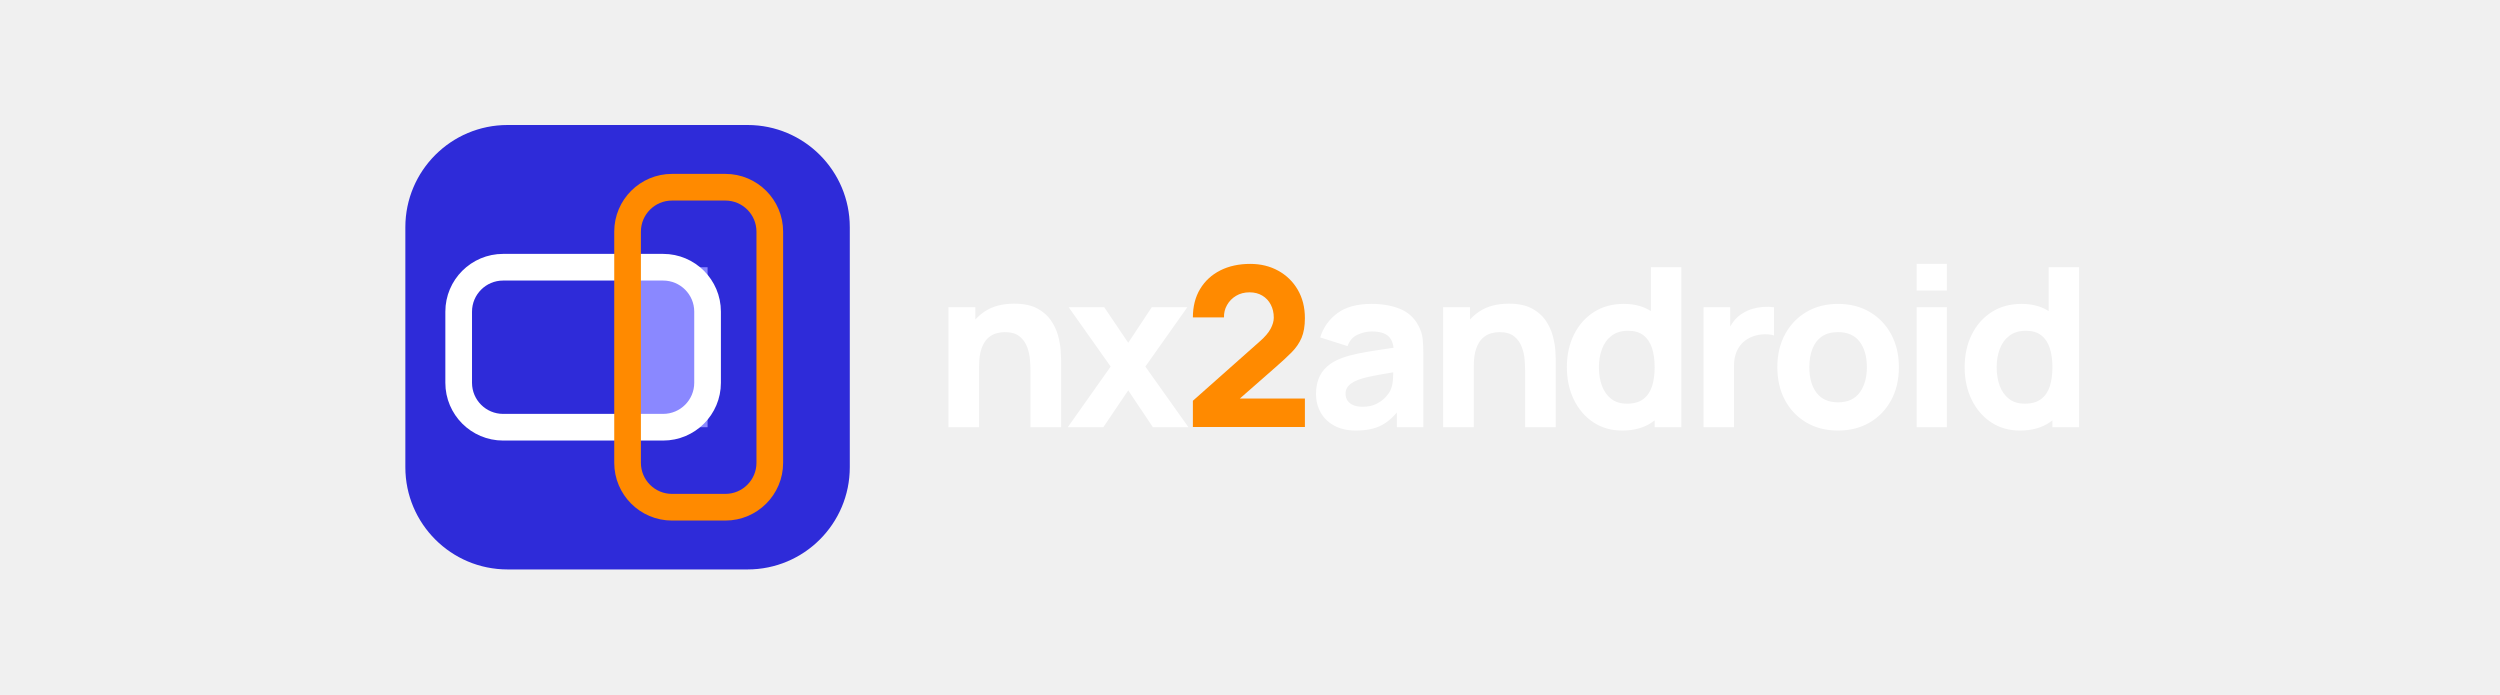
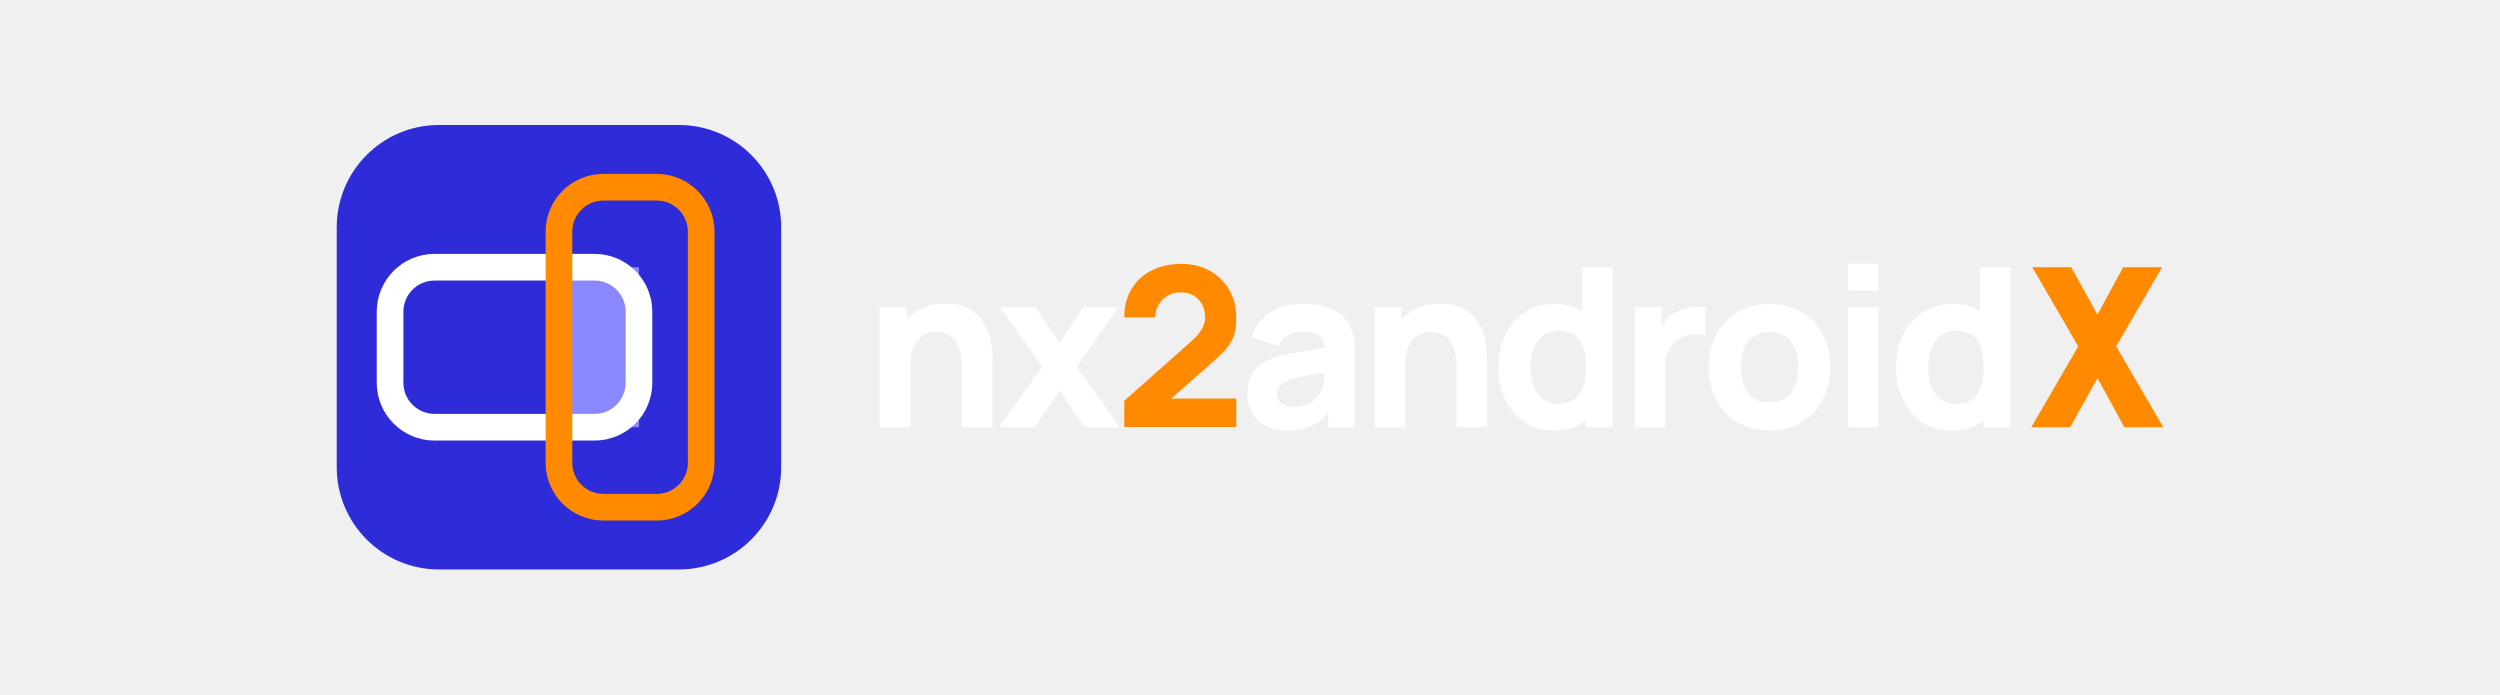
- <svg xmlns="http://www.w3.org/2000/svg" width="720" height="200" viewBox="0 0 720 200" role="img" aria-label="nx2android">
-   <g transform="translate(116.74 36) scale(1.28)">
-     <rect width="100" height="100" rx="23" fill="#2E2BD9" />
-     <rect x="50" y="32" width="18" height="36" fill="#8A88FF" />
-     <rect x="12" y="32" width="56" height="36" rx="10" fill="none" stroke="#FFFFFF" stroke-width="6" />
-     <rect x="50" y="14" width="32" height="72" rx="10" fill="none" stroke="#FF8A00" stroke-width="6" />
+ <svg xmlns="http://www.w3.org/2000/svg" width="720" height="200" viewBox="0 0 720 200" role="img" aria-label="nx2androidX">
+   <g transform="translate(-19.76 0)">
+     <g transform="translate(116.74 36) scale(1.28)">
+       <rect width="100" height="100" rx="23" fill="#2E2BD9" />
+       <rect x="50" y="32" width="18" height="36" fill="#8A88FF" />
+       <rect x="12" y="32" width="56" height="36" rx="10" fill="none" stroke="#FFFFFF" stroke-width="6" />
+       <rect x="50" y="14" width="32" height="72" rx="10" fill="none" stroke="#FF8A00" stroke-width="6" />
+     </g>
+     <path fill="#FFFFFF" d="M296.77 123.04V106.72Q296.77 105.54 296.64 103.7Q296.51 101.86 295.84 100Q295.17 98.14 293.65 96.9Q292.13 95.65 289.34 95.65Q288.22 95.65 286.94 96Q285.66 96.35 284.54 97.36Q283.42 98.37 282.7 100.32Q281.98 102.27 281.98 105.5L276.99 103.14Q276.99 99.04 278.66 95.46Q280.32 91.87 283.66 89.66Q287.01 87.46 292.1 87.46Q296.16 87.46 298.72 88.83Q301.28 90.21 302.7 92.32Q304.13 94.43 304.74 96.72Q305.34 99.01 305.47 100.9Q305.6 102.78 305.6 103.65V123.04ZM273.15 123.04V88.48H280.9V99.94H281.98V123.04ZM307.52 123.04 319.87 105.57 307.78 88.48H318.02L324.93 98.72L331.71 88.48H341.95L329.86 105.57L342.27 123.04H332.03L324.93 112.42L317.76 123.04ZM390.53 124Q386.82 124 384.24 122.58Q381.66 121.15 380.34 118.77Q379.01 116.38 379.01 113.5Q379.01 111.1 379.74 109.12Q380.48 107.14 382.13 105.62Q383.78 104.1 386.56 103.07Q388.48 102.37 391.14 101.82Q393.79 101.28 397.15 100.78Q400.51 100.29 404.54 99.68L401.41 101.41Q401.41 98.34 399.94 96.9Q398.46 95.46 395.01 95.46Q393.09 95.46 391.01 96.38Q388.93 97.31 388.1 99.68L380.22 97.18Q381.54 92.9 385.15 90.21Q388.77 87.52 395.01 87.52Q399.58 87.52 403.14 88.93Q406.69 90.34 408.51 93.79Q409.54 95.71 409.73 97.63Q409.92 99.55 409.92 101.92V123.04H402.3V115.94L403.39 117.41Q400.86 120.9 397.94 122.45Q395.01 124 390.53 124ZM392.38 117.15Q394.78 117.15 396.43 116.3Q398.08 115.46 399.06 114.37Q400.03 113.28 400.38 112.54Q401.06 111.14 401.17 109.26Q401.28 107.39 401.28 106.14L403.84 106.78Q399.97 107.42 397.57 107.86Q395.17 108.29 393.7 108.64Q392.22 108.99 391.1 109.41Q389.82 109.92 389.04 110.51Q388.26 111.1 387.89 111.81Q387.52 112.51 387.52 113.38Q387.52 114.56 388.11 115.41Q388.7 116.26 389.79 116.7Q390.88 117.15 392.38 117.15ZM439.23 123.04V106.72Q439.23 105.54 439.1 103.7Q438.98 101.86 438.3 100Q437.63 98.14 436.11 96.9Q434.59 95.65 431.81 95.65Q430.69 95.65 429.41 96Q428.13 96.35 427.01 97.36Q425.89 98.37 425.17 100.32Q424.45 102.27 424.45 105.5L419.46 103.14Q419.46 99.04 421.12 95.46Q422.78 91.87 426.13 89.66Q429.47 87.46 434.56 87.46Q438.62 87.46 441.18 88.83Q443.74 90.21 445.17 92.32Q446.59 94.43 447.2 96.72Q447.81 99.01 447.94 100.9Q448.06 102.78 448.06 103.65V123.04ZM415.62 123.04V88.48H423.36V99.94H424.45V123.04ZM467.2 124Q462.43 124 458.85 121.6Q455.26 119.2 453.26 115.07Q451.26 110.94 451.26 105.76Q451.26 100.48 453.3 96.37Q455.33 92.26 459.01 89.89Q462.69 87.52 467.65 87.52Q472.58 87.52 475.94 89.92Q479.3 92.32 481.02 96.45Q482.75 100.58 482.75 105.76Q482.75 110.94 481.01 115.07Q479.26 119.2 475.81 121.6Q472.35 124 467.2 124ZM468.61 116.26Q471.52 116.26 473.26 114.94Q475.01 113.63 475.78 111.26Q476.54 108.9 476.54 105.76Q476.54 102.62 475.78 100.26Q475.01 97.89 473.33 96.58Q471.65 95.26 468.93 95.26Q466.02 95.26 464.14 96.69Q462.27 98.11 461.38 100.5Q460.48 102.88 460.48 105.76Q460.48 108.67 461.34 111.06Q462.21 113.44 464 114.85Q465.79 116.26 468.61 116.26ZM476.54 123.04V99.36H475.46V76.96H484.22V123.04ZM490.62 123.04V88.48H498.3V96.93L497.47 95.84Q498.14 94.05 499.26 92.58Q500.38 91.1 502.02 90.14Q503.26 89.38 504.74 88.94Q506.21 88.51 507.78 88.4Q509.34 88.29 510.91 88.48V96.61Q509.47 96.16 507.57 96.3Q505.66 96.45 504.13 97.18Q502.59 97.89 501.54 99.06Q500.48 100.22 499.94 101.81Q499.39 103.39 499.39 105.38V123.04ZM529.34 124Q524.13 124 520.19 121.66Q516.26 119.33 514.06 115.22Q511.87 111.1 511.87 105.76Q511.87 100.35 514.11 96.24Q516.35 92.13 520.29 89.82Q524.22 87.52 529.34 87.52Q534.56 87.52 538.51 89.86Q542.46 92.19 544.67 96.3Q546.88 100.42 546.88 105.76Q546.88 111.14 544.66 115.25Q542.43 119.36 538.48 121.68Q534.53 124 529.34 124ZM529.34 115.87Q533.54 115.87 535.6 113.04Q537.66 110.21 537.66 105.76Q537.66 101.15 535.57 98.4Q533.47 95.65 529.34 95.65Q526.5 95.65 524.67 96.93Q522.85 98.21 521.97 100.48Q521.09 102.75 521.09 105.76Q521.09 110.4 523.18 113.14Q525.28 115.87 529.34 115.87ZM552 83.68V76H560.7V83.68ZM552 123.04V88.48H560.7V123.04ZM581.76 124Q576.99 124 573.41 121.6Q569.82 119.2 567.82 115.07Q565.82 110.94 565.82 105.76Q565.82 100.48 567.86 96.37Q569.89 92.26 573.57 89.89Q577.25 87.52 582.21 87.52Q587.14 87.52 590.5 89.92Q593.86 92.32 595.58 96.45Q597.31 100.58 597.31 105.76Q597.31 110.94 595.57 115.07Q593.82 119.2 590.37 121.6Q586.91 124 581.76 124ZM583.17 116.26Q586.08 116.26 587.82 114.94Q589.57 113.63 590.34 111.26Q591.1 108.9 591.1 105.76Q591.1 102.62 590.34 100.26Q589.57 97.89 587.89 96.58Q586.21 95.26 583.49 95.26Q580.58 95.26 578.7 96.69Q576.83 98.11 575.94 100.5Q575.04 102.88 575.04 105.76Q575.04 108.67 575.9 111.06Q576.77 113.44 578.56 114.85Q580.35 116.26 583.17 116.26ZM591.1 123.04V99.36H590.02V76.96H598.78V123.04Z" />
+     <path fill="#FF8A00" d="M343.55 122.98V115.42L362.88 98.27Q365.06 96.35 365.95 94.66Q366.85 92.96 366.85 91.49Q366.85 89.38 365.98 87.73Q365.12 86.08 363.55 85.14Q361.98 84.19 359.87 84.19Q357.66 84.19 355.98 85.2Q354.3 86.21 353.38 87.86Q352.45 89.5 352.51 91.42H343.55Q343.55 86.69 345.63 83.23Q347.71 79.78 351.42 77.89Q355.14 76 360.06 76Q364.58 76 368.14 77.97Q371.71 79.94 373.76 83.46Q375.81 86.98 375.81 91.62Q375.81 95.04 374.85 97.3Q373.89 99.55 372 101.46Q370.11 103.36 367.36 105.76L354.88 116.7L354.18 114.78H375.81V122.98Z" />
+     <path fill="#FF8A00" d="M604.78 123.04L618.29 99.75L605.06 76.96L616.26 76.96L623.82 90.61L631.23 76.96L642.43 76.96L629.21 99.75L642.78 123.04L631.58 123.04L623.82 108.88L615.98 123.04Z" />
  </g>
-   <path fill="#FFFFFF" d="M296.77 123.04V106.72Q296.77 105.54 296.64 103.7Q296.51 101.86 295.84 100Q295.17 98.14 293.65 96.9Q292.13 95.65 289.34 95.65Q288.22 95.65 286.94 96Q285.66 96.35 284.54 97.36Q283.42 98.37 282.7 100.32Q281.98 102.27 281.98 105.5L276.99 103.14Q276.99 99.04 278.66 95.46Q280.32 91.87 283.66 89.66Q287.01 87.46 292.1 87.46Q296.16 87.46 298.72 88.83Q301.28 90.21 302.7 92.32Q304.13 94.43 304.74 96.72Q305.34 99.01 305.47 100.9Q305.6 102.78 305.6 103.65V123.04ZM273.15 123.04V88.48H280.9V99.94H281.98V123.04ZM307.52 123.04 319.87 105.57 307.78 88.48H318.02L324.93 98.72L331.71 88.48H341.95L329.86 105.57L342.27 123.04H332.03L324.93 112.42L317.76 123.04ZM390.53 124Q386.82 124 384.24 122.58Q381.66 121.15 380.34 118.77Q379.01 116.38 379.01 113.5Q379.01 111.1 379.74 109.12Q380.48 107.14 382.13 105.62Q383.78 104.1 386.56 103.07Q388.48 102.37 391.14 101.82Q393.79 101.28 397.15 100.78Q400.51 100.29 404.54 99.68L401.41 101.41Q401.41 98.34 399.94 96.9Q398.46 95.46 395.01 95.46Q393.09 95.46 391.01 96.38Q388.93 97.31 388.1 99.68L380.22 97.18Q381.54 92.9 385.15 90.21Q388.77 87.52 395.01 87.52Q399.58 87.52 403.14 88.93Q406.69 90.34 408.51 93.79Q409.54 95.71 409.73 97.63Q409.92 99.55 409.92 101.92V123.04H402.3V115.94L403.39 117.41Q400.86 120.9 397.94 122.45Q395.01 124 390.53 124ZM392.38 117.15Q394.78 117.15 396.43 116.3Q398.08 115.46 399.06 114.37Q400.03 113.28 400.38 112.54Q401.06 111.14 401.17 109.26Q401.28 107.39 401.28 106.14L403.84 106.78Q399.97 107.42 397.57 107.86Q395.17 108.29 393.7 108.64Q392.22 108.99 391.1 109.41Q389.82 109.92 389.04 110.51Q388.26 111.1 387.89 111.81Q387.52 112.51 387.52 113.38Q387.52 114.56 388.11 115.41Q388.7 116.26 389.79 116.7Q390.88 117.15 392.38 117.15ZM439.23 123.04V106.72Q439.23 105.54 439.1 103.7Q438.98 101.86 438.3 100Q437.63 98.14 436.11 96.9Q434.59 95.65 431.81 95.65Q430.69 95.65 429.41 96Q428.13 96.35 427.01 97.36Q425.89 98.37 425.17 100.32Q424.45 102.27 424.45 105.5L419.46 103.14Q419.46 99.04 421.12 95.46Q422.78 91.87 426.13 89.66Q429.47 87.46 434.56 87.46Q438.62 87.46 441.18 88.83Q443.74 90.21 445.17 92.32Q446.59 94.43 447.2 96.72Q447.81 99.01 447.94 100.9Q448.06 102.78 448.06 103.65V123.04ZM415.62 123.04V88.48H423.36V99.94H424.45V123.04ZM467.2 124Q462.43 124 458.85 121.6Q455.26 119.2 453.26 115.07Q451.26 110.94 451.26 105.76Q451.26 100.48 453.3 96.37Q455.33 92.26 459.01 89.89Q462.69 87.52 467.65 87.52Q472.58 87.52 475.94 89.92Q479.3 92.32 481.02 96.45Q482.75 100.58 482.75 105.76Q482.75 110.94 481.01 115.07Q479.26 119.2 475.81 121.6Q472.35 124 467.2 124ZM468.61 116.26Q471.52 116.26 473.26 114.94Q475.01 113.63 475.78 111.26Q476.54 108.9 476.54 105.76Q476.54 102.62 475.78 100.26Q475.01 97.89 473.33 96.58Q471.65 95.26 468.93 95.26Q466.02 95.26 464.14 96.69Q462.27 98.11 461.38 100.5Q460.48 102.88 460.48 105.76Q460.48 108.67 461.34 111.06Q462.21 113.44 464 114.85Q465.79 116.26 468.61 116.26ZM476.54 123.04V99.36H475.46V76.96H484.22V123.04ZM490.62 123.04V88.48H498.3V96.93L497.47 95.84Q498.14 94.05 499.26 92.58Q500.38 91.1 502.02 90.14Q503.26 89.38 504.74 88.94Q506.21 88.51 507.78 88.4Q509.34 88.29 510.91 88.48V96.61Q509.47 96.16 507.57 96.3Q505.66 96.45 504.13 97.18Q502.59 97.89 501.54 99.06Q500.48 100.22 499.94 101.81Q499.39 103.39 499.39 105.38V123.04ZM529.34 124Q524.13 124 520.19 121.66Q516.26 119.33 514.06 115.22Q511.87 111.1 511.87 105.76Q511.87 100.35 514.11 96.24Q516.35 92.13 520.29 89.82Q524.22 87.52 529.34 87.52Q534.56 87.52 538.51 89.86Q542.46 92.19 544.67 96.3Q546.88 100.42 546.88 105.76Q546.88 111.14 544.66 115.25Q542.43 119.36 538.48 121.68Q534.53 124 529.34 124ZM529.34 115.87Q533.54 115.87 535.6 113.04Q537.66 110.21 537.66 105.76Q537.66 101.15 535.57 98.4Q533.47 95.65 529.34 95.65Q526.5 95.65 524.67 96.93Q522.85 98.21 521.97 100.48Q521.09 102.75 521.09 105.76Q521.09 110.4 523.18 113.14Q525.28 115.87 529.34 115.87ZM552 83.68V76H560.7V83.68ZM552 123.04V88.48H560.7V123.04ZM581.76 124Q576.99 124 573.41 121.6Q569.82 119.2 567.82 115.07Q565.82 110.94 565.82 105.76Q565.82 100.48 567.86 96.37Q569.89 92.26 573.57 89.89Q577.25 87.52 582.21 87.52Q587.14 87.52 590.5 89.92Q593.86 92.32 595.58 96.45Q597.31 100.58 597.31 105.76Q597.31 110.94 595.57 115.07Q593.82 119.2 590.37 121.6Q586.91 124 581.76 124ZM583.17 116.26Q586.08 116.26 587.82 114.94Q589.57 113.63 590.34 111.26Q591.1 108.9 591.1 105.76Q591.1 102.62 590.34 100.26Q589.57 97.89 587.89 96.58Q586.21 95.26 583.49 95.26Q580.58 95.26 578.7 96.69Q576.83 98.11 575.94 100.5Q575.04 102.88 575.04 105.76Q575.04 108.67 575.9 111.06Q576.77 113.44 578.56 114.85Q580.35 116.26 583.17 116.26ZM591.1 123.04V99.36H590.02V76.96H598.78V123.04Z" />
-   <path fill="#FF8A00" d="M343.55 122.98V115.42L362.88 98.27Q365.06 96.35 365.95 94.66Q366.85 92.96 366.85 91.49Q366.85 89.38 365.98 87.73Q365.12 86.08 363.55 85.14Q361.98 84.19 359.87 84.19Q357.66 84.19 355.98 85.2Q354.3 86.21 353.38 87.86Q352.45 89.5 352.51 91.42H343.55Q343.55 86.69 345.63 83.23Q347.71 79.78 351.42 77.89Q355.14 76 360.06 76Q364.58 76 368.14 77.97Q371.71 79.94 373.76 83.46Q375.81 86.98 375.81 91.62Q375.81 95.04 374.85 97.3Q373.89 99.55 372 101.46Q370.11 103.36 367.36 105.76L354.88 116.7L354.18 114.78H375.81V122.98Z" />
</svg>
